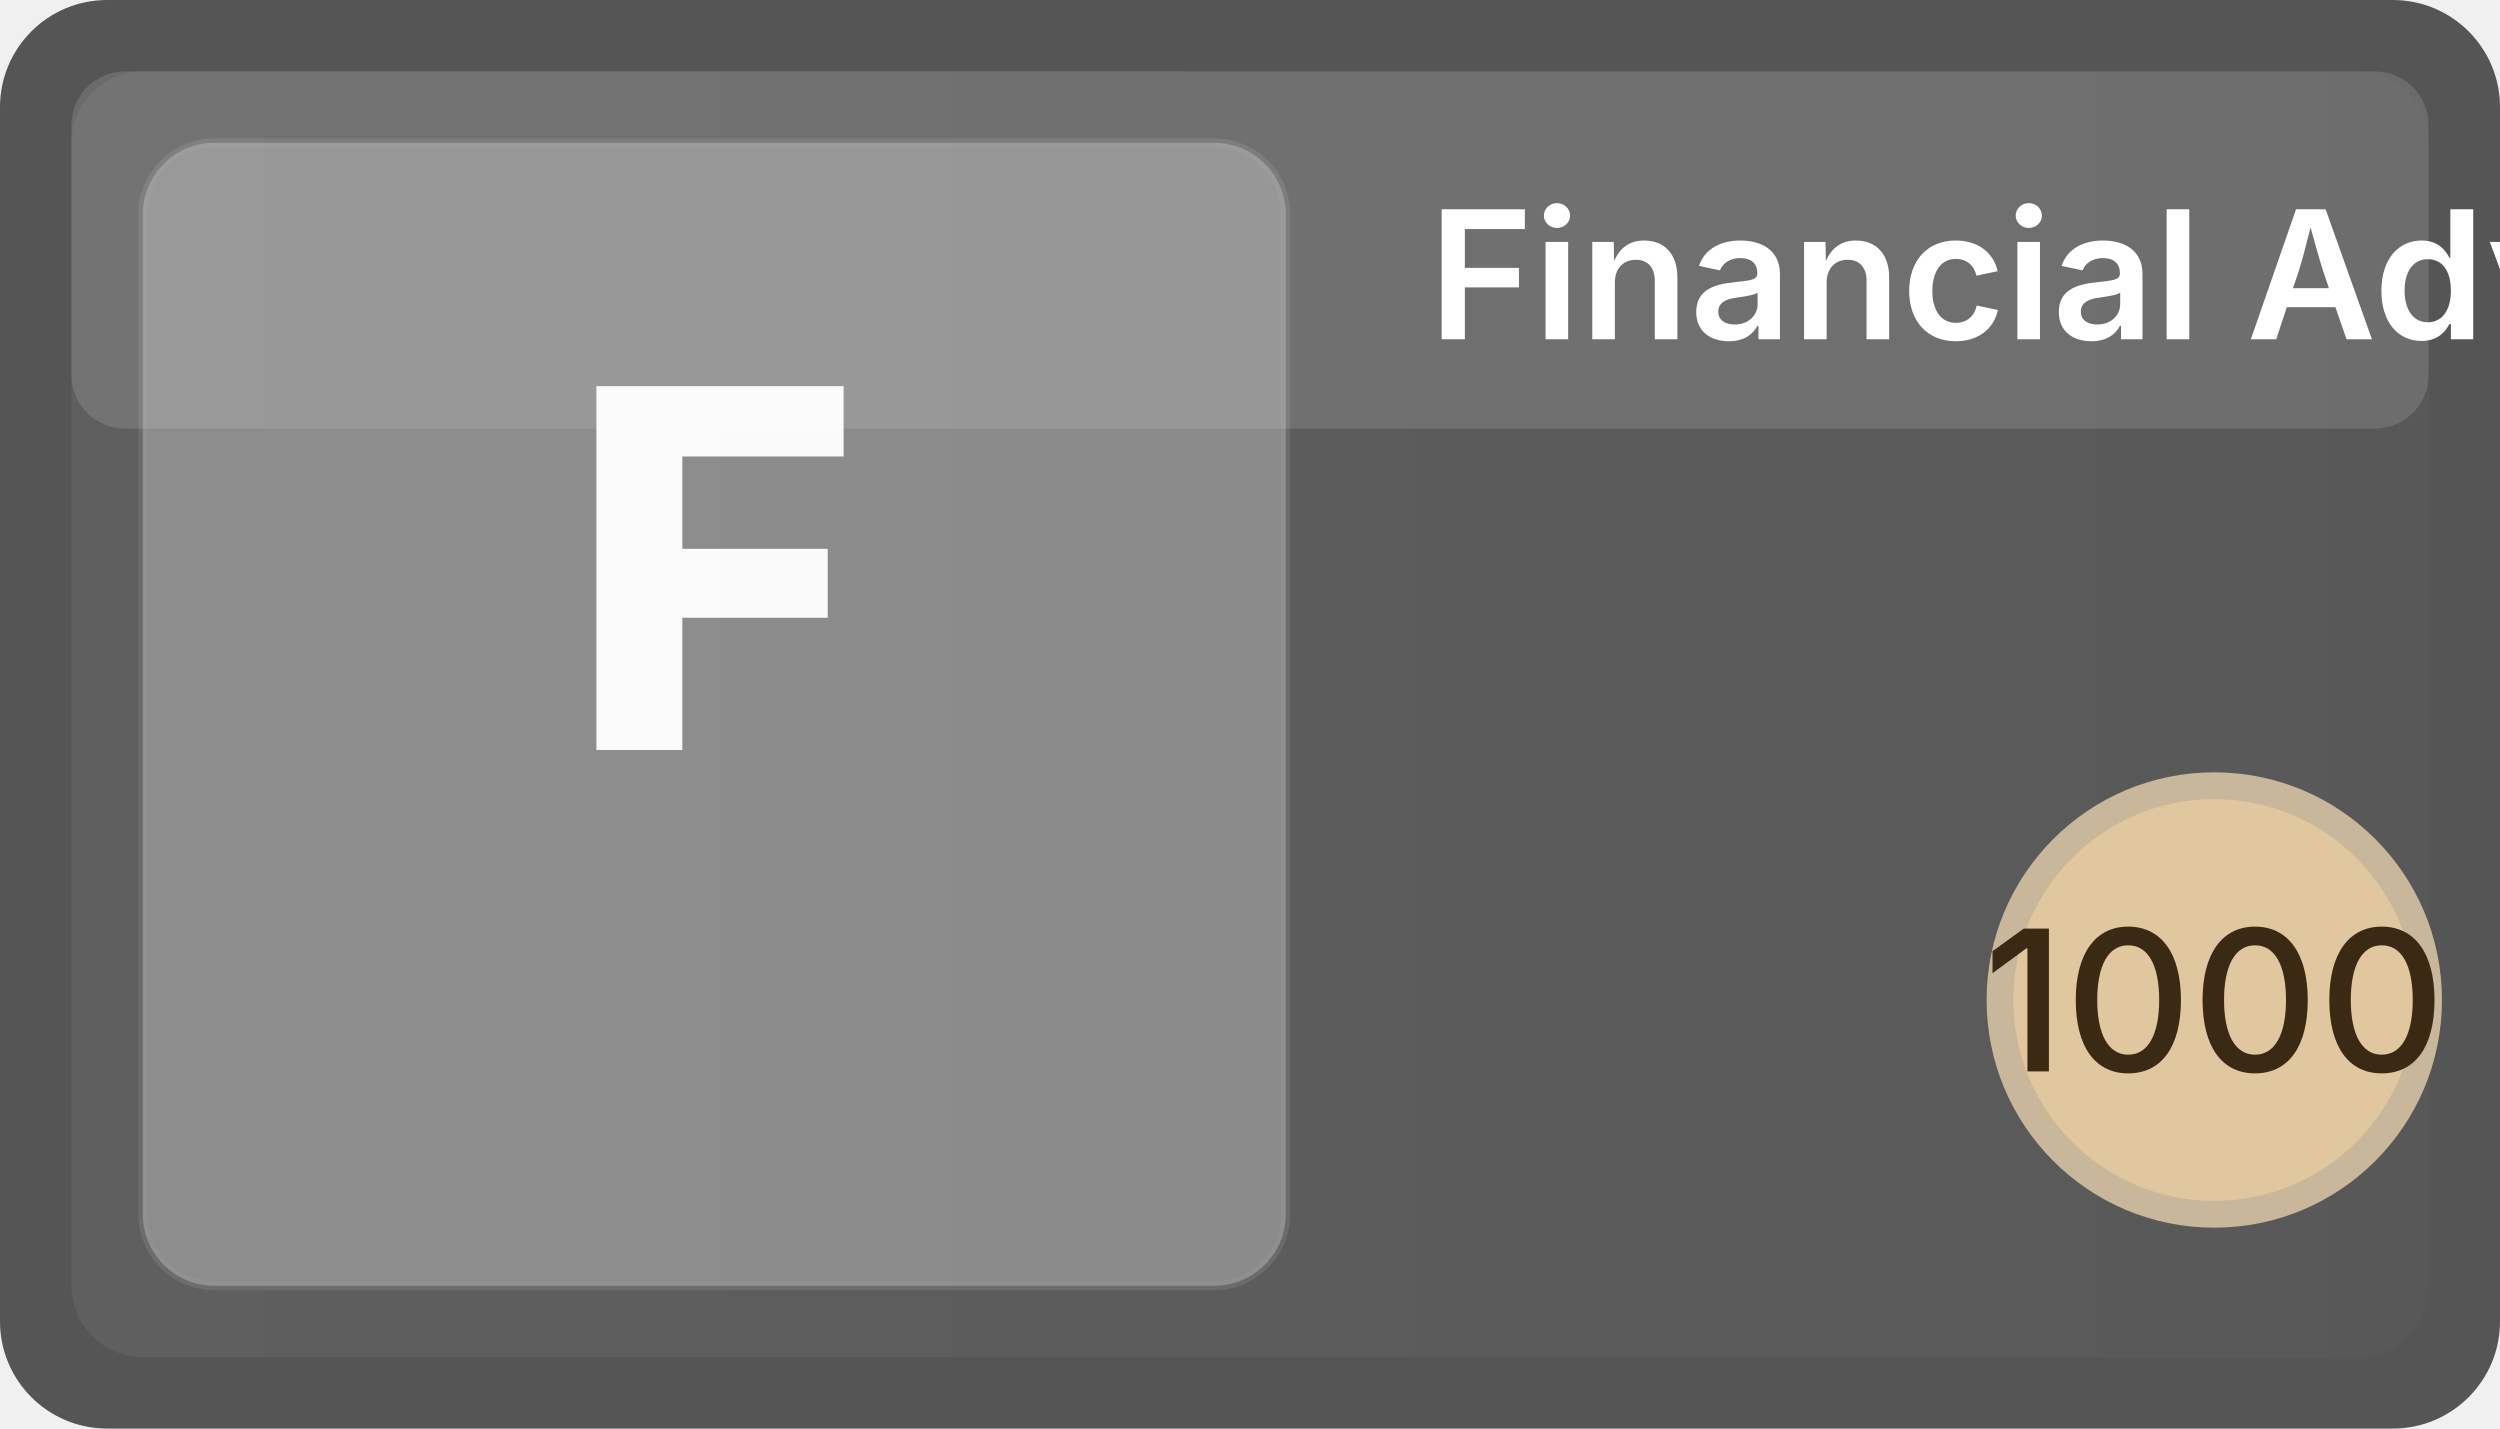
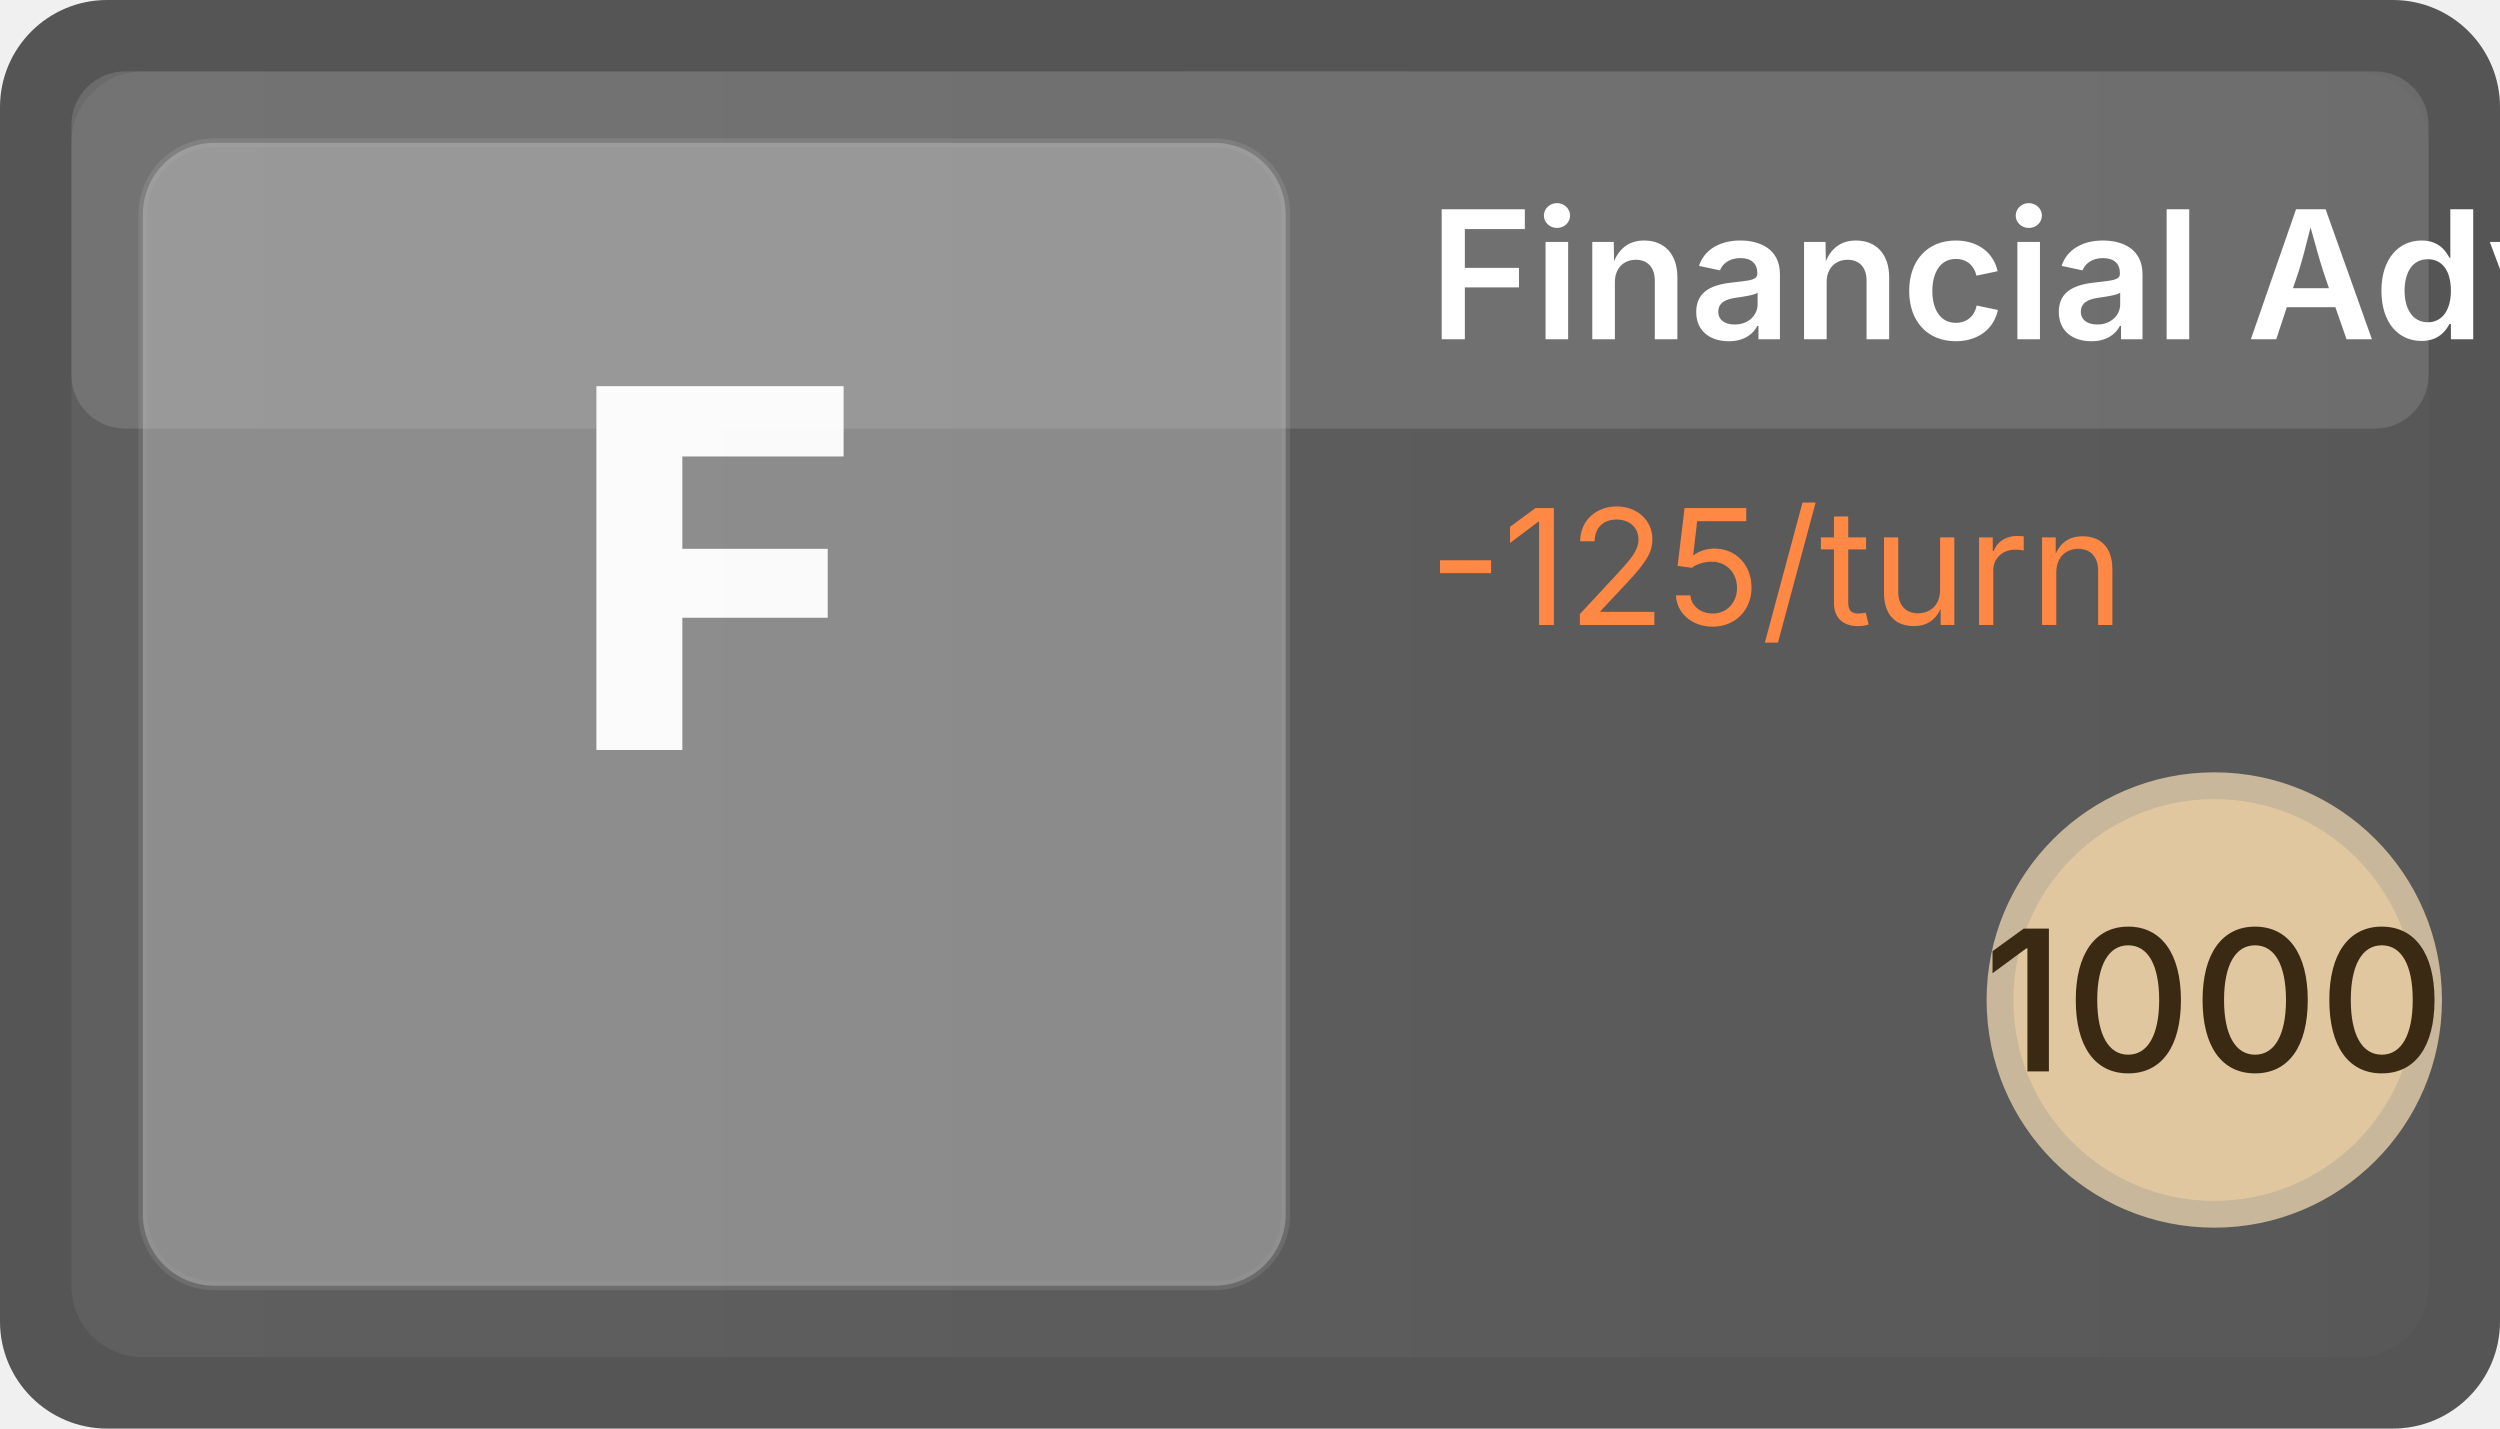
<svg xmlns="http://www.w3.org/2000/svg" width="140" height="80" viewBox="0 0 140 80" role="img" aria-label="Financial Advisor">
  <defs>
    <linearGradient id="g-staff-financial" x1="0" x2="1">
      <stop offset="0" stop-color="#ffffff" stop-opacity="0.06" />
      <stop offset="1" stop-color="#ffffff" stop-opacity="0.02" />
    </linearGradient>
  </defs>
  <rect x="0" y="0" width="140" height="80" rx="6" ry="6" fill="#555555" />
  <rect x="4" y="4" width="132" height="72" rx="4" ry="4" fill="url(#g-staff-financial)" />
  <rect x="4" y="4" width="132" height="20" rx="3" ry="3" fill="#cccccc" opacity="0.18" />
  <g class="ms-card-graphic" aria-hidden="true">
    <rect x="8" y="8" width="64" height="64" rx="4" ry="4" fill="#cccccc" opacity="0.42" stroke="#ffffff" stroke-width="0.5" stroke-opacity="0.22" />
    <text x="40" y="42" font-family="Inter, Segoe UI, Arial, sans-serif" font-size="28" fill="#ffffff" font-weight="800" text-anchor="middle" opacity="0.96">F</text>
  </g>
  <text x="80" y="19" font-family="Inter, Segoe UI, Arial, sans-serif" font-size="10" fill="#ffffff" font-weight="600" text-anchor="start">Financial Advisor</text>
+   <text x="80" y="35" font-family="Inter, Segoe UI, Arial, sans-serif" font-size="9" fill="#ff8844" font-weight="400" text-anchor="start">-125/turn</text>
  <circle cx="124" cy="56" r="12" fill="#e0c7a0" stroke="#c8b79a" stroke-width="1.5" />
  <text x="124" y="60" font-family="Inter, Segoe UI, Arial, sans-serif" font-size="11" fill="#3a2a14" text-anchor="middle" font-weight="500">1000</text>
</svg>
